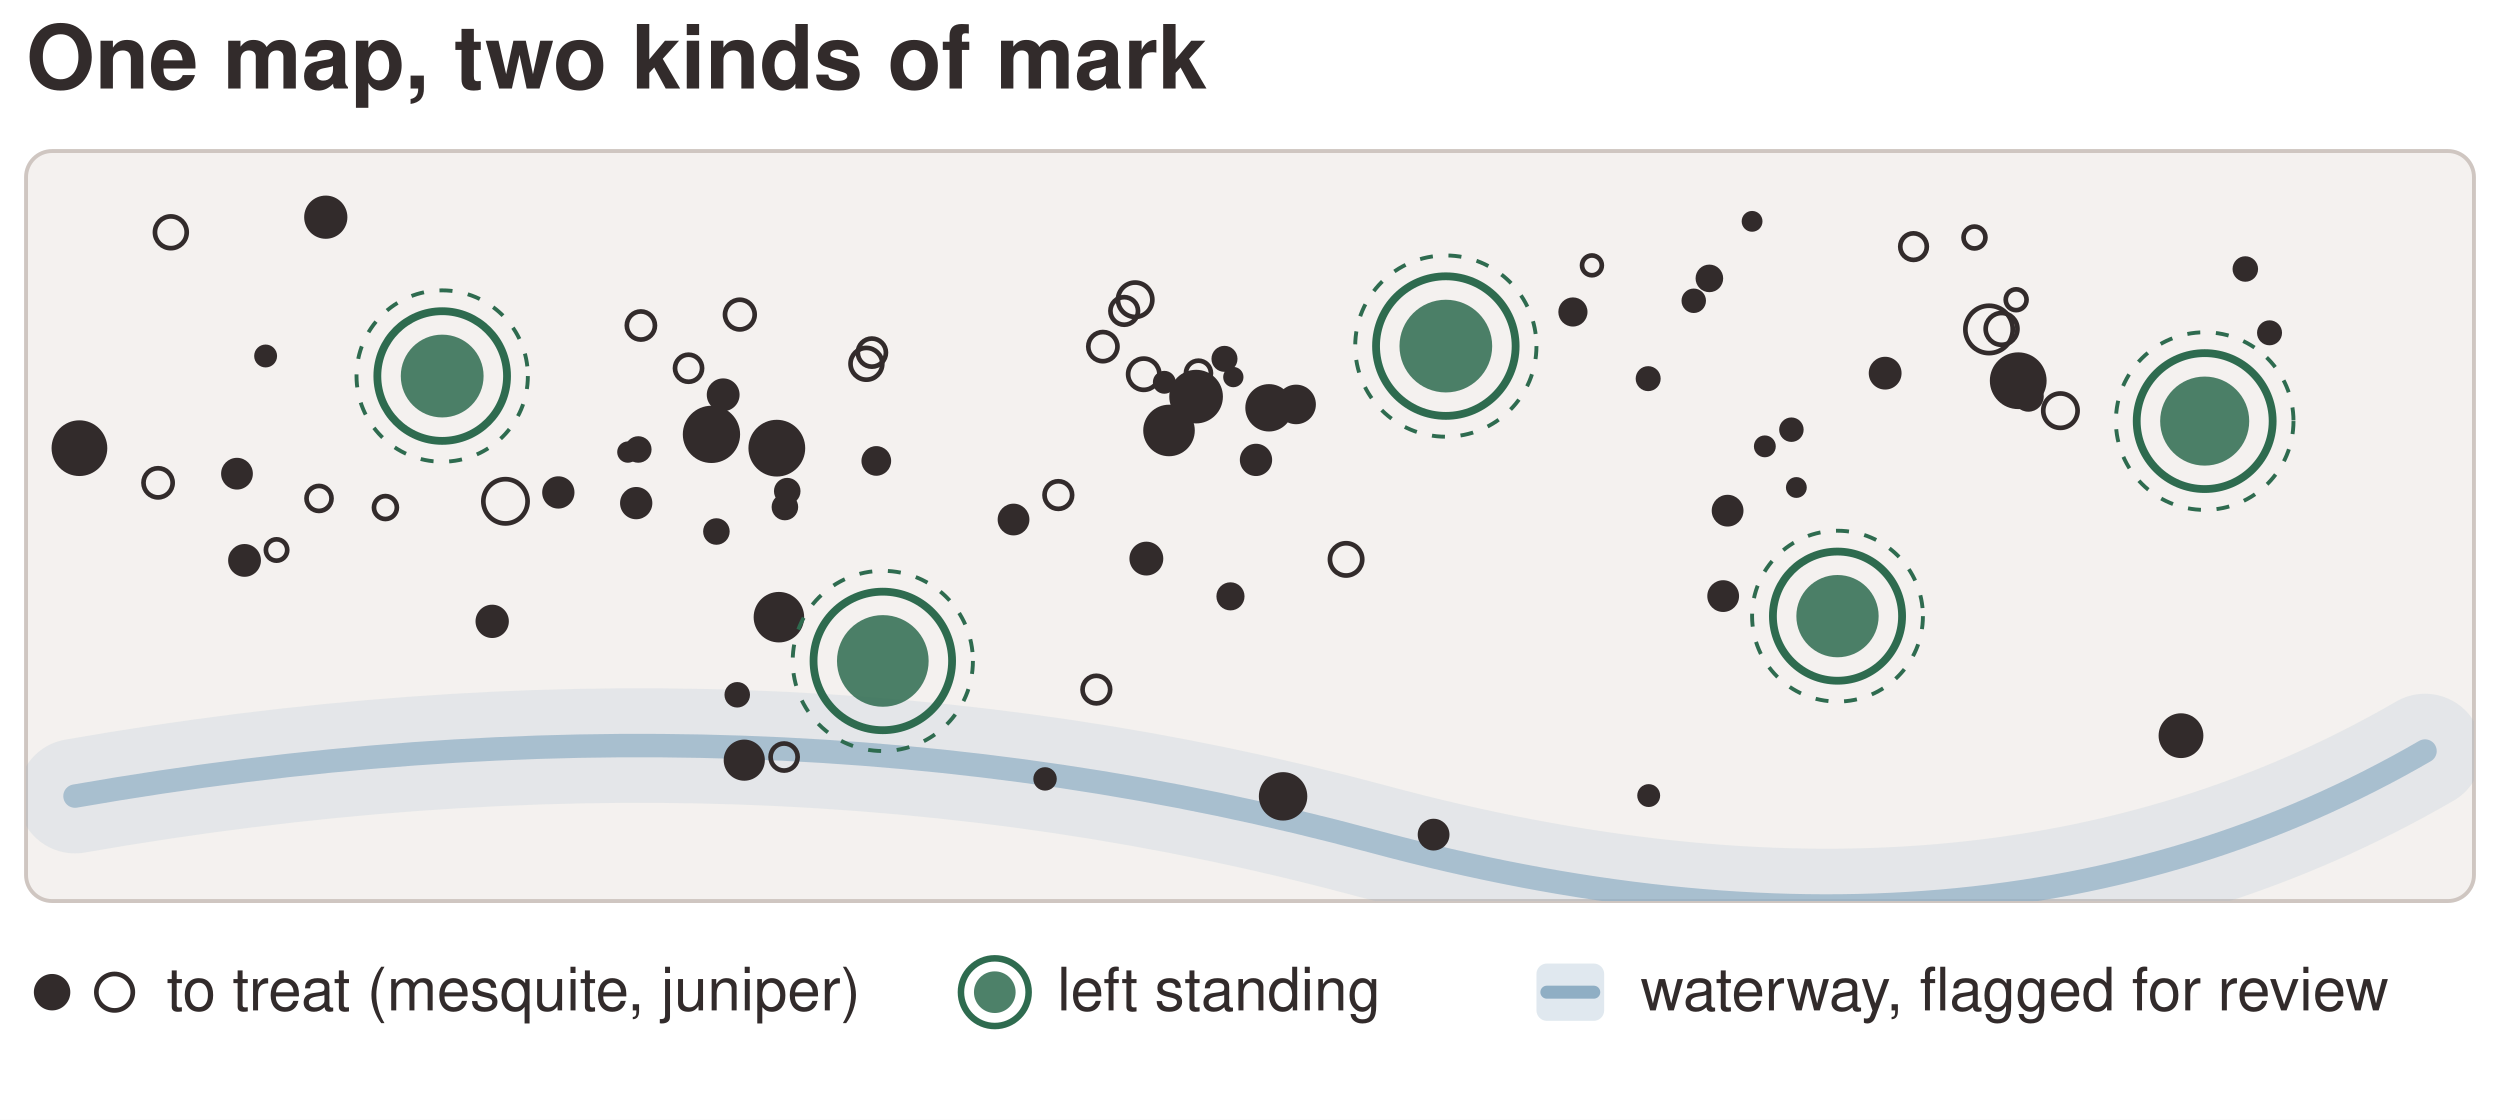
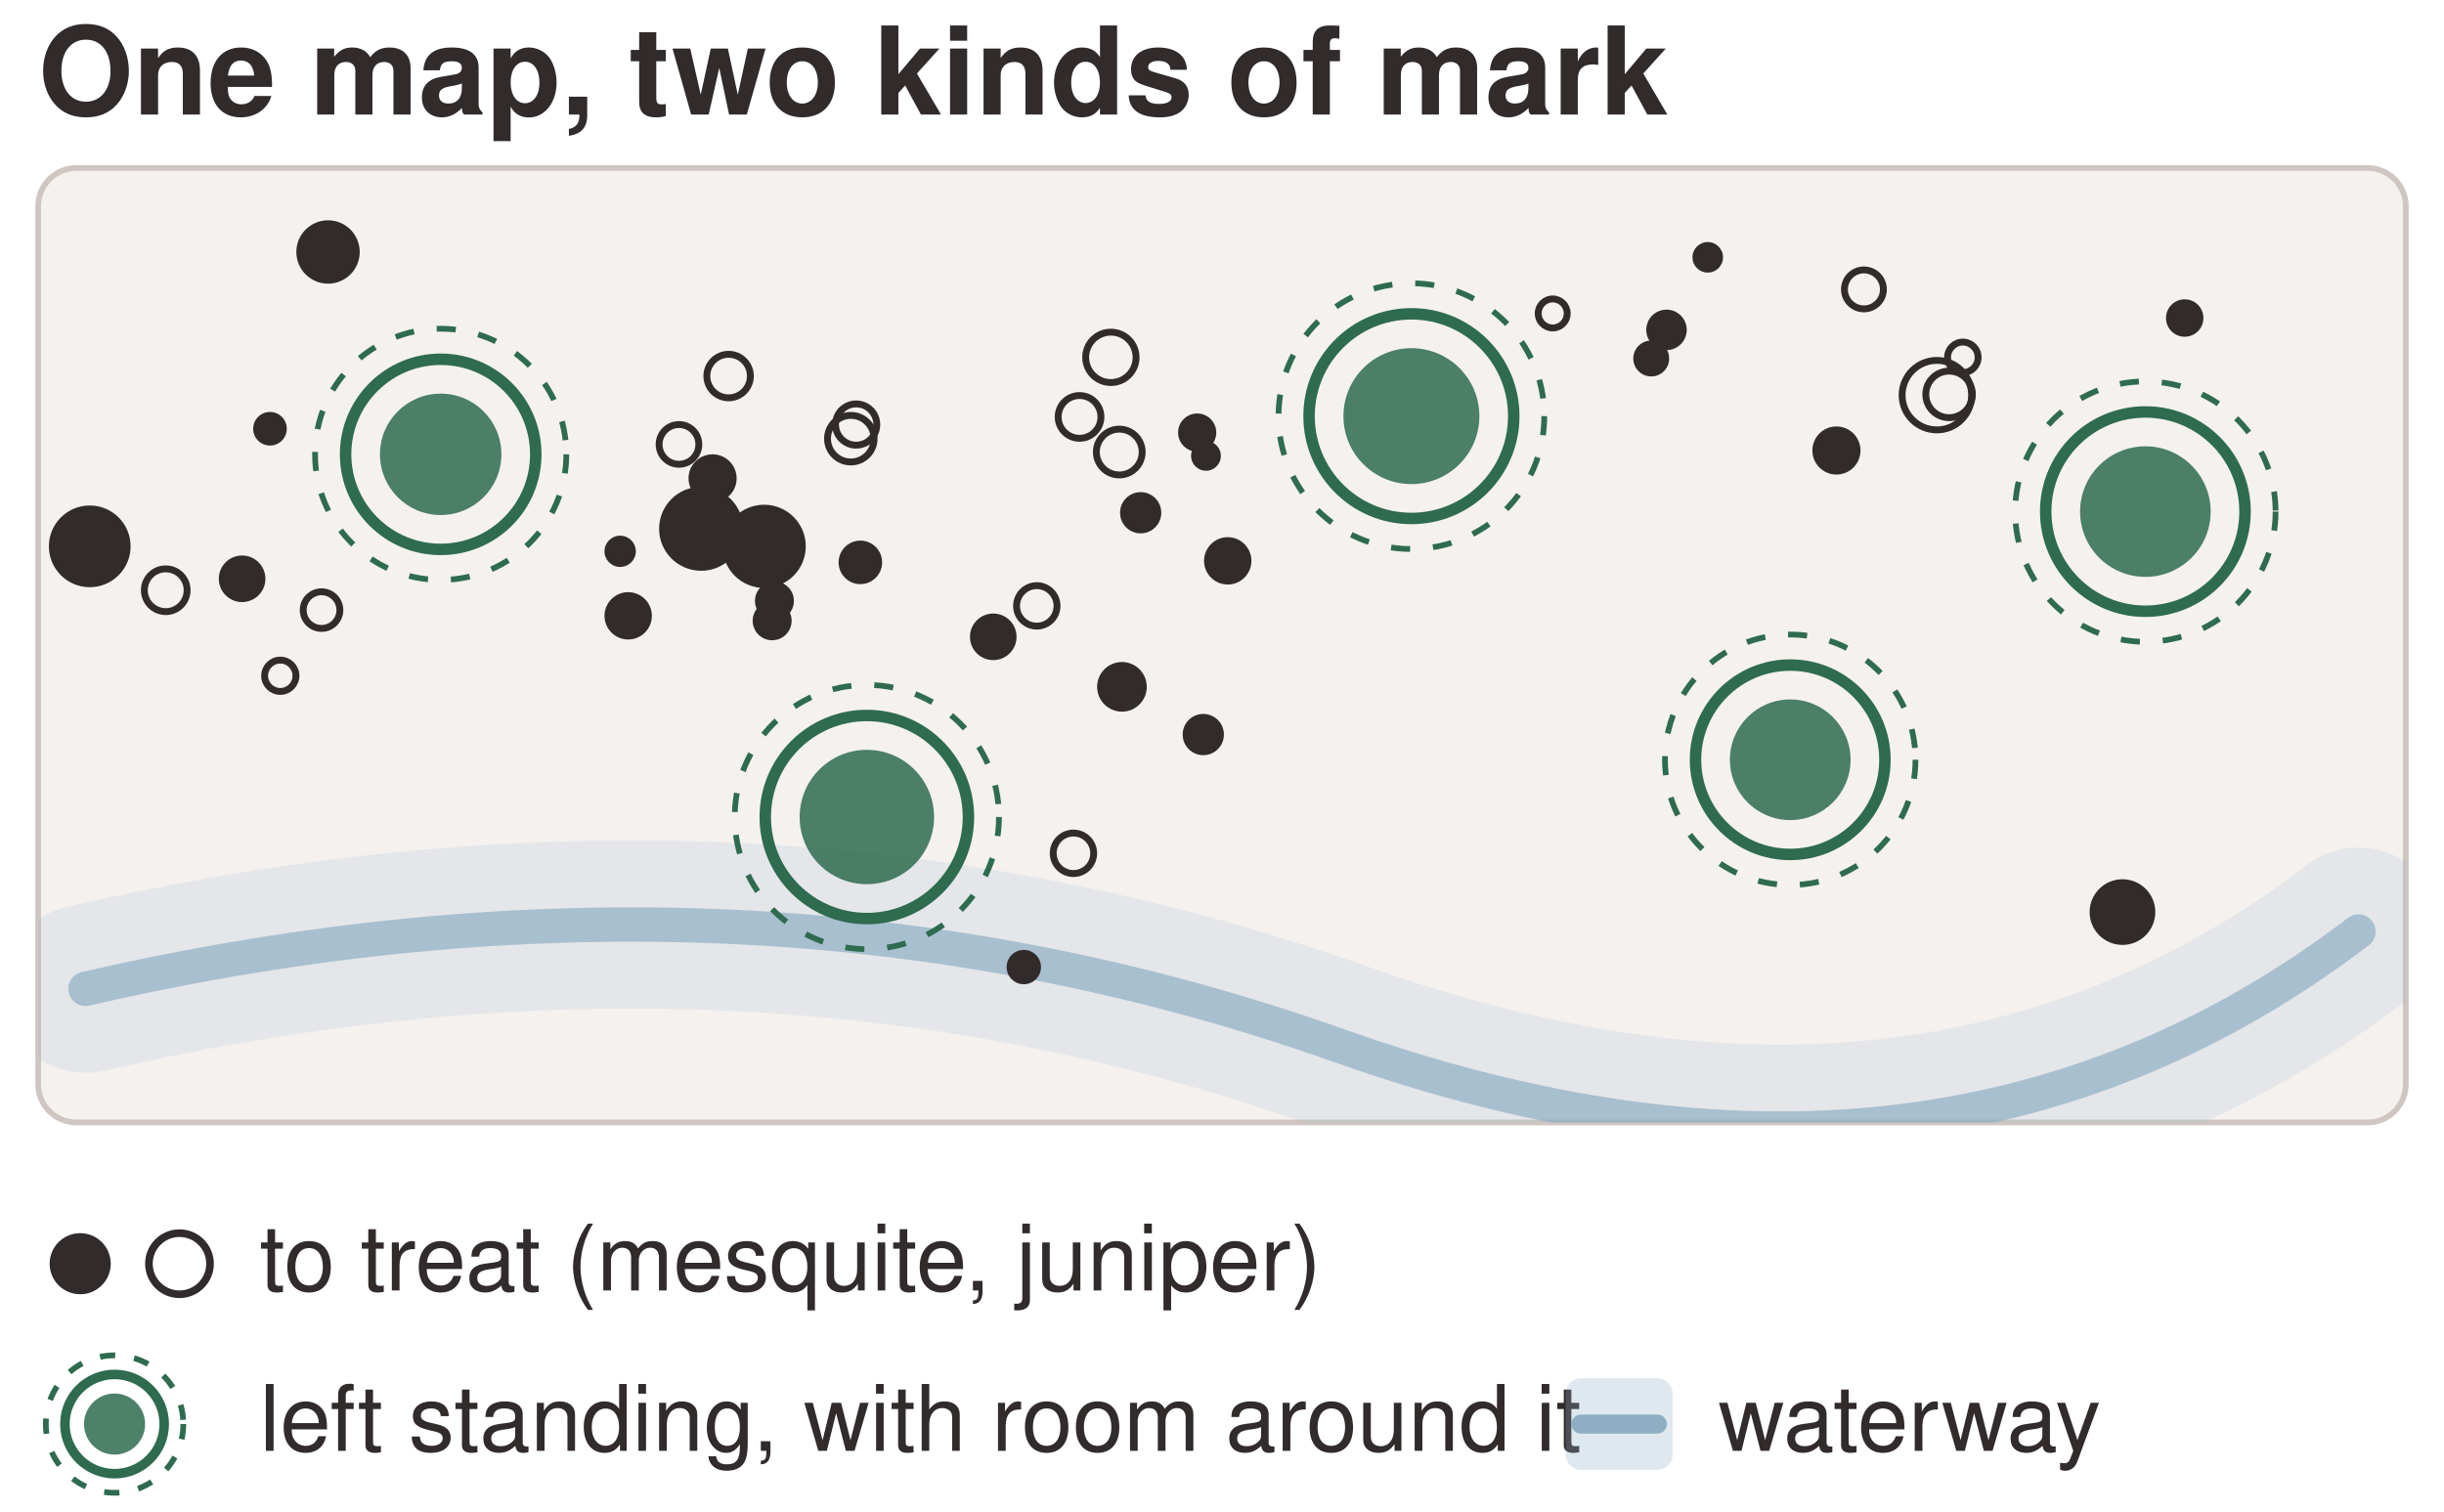
- <svg xmlns="http://www.w3.org/2000/svg" viewBox="0 0 960 430" width="960" height="430" role="img" aria-labelledby="ttsTitle ttsDesc" font-family="system-ui, -apple-system, 'Segoe UI', Helvetica, Arial, sans-serif">
-   <rect width="960" height="430" fill="#FFFFFF" />
-   <text x="10" y="34" font-size="34" font-weight="600" fill="#322B2B">One map, two kinds of mark</text>
-   <rect x="10" y="58" width="940" height="288" rx="10" fill="#F4F1EF" stroke="#CFC6C1" stroke-width="1.5" />
+ <svg xmlns="http://www.w3.org/2000/svg" viewBox="0 0 640 396" width="960" height="594" role="img" aria-labelledby="ttsTitle ttsDesc" font-family="system-ui, -apple-system, 'Segoe UI', Helvetica, Arial, sans-serif">
+   <rect width="640" height="396" fill="#FFFFFF" />
+   <text x="10" y="30" font-size="32" font-weight="600" fill="#322B2B">One map, two kinds of mark</text>
+   <rect x="10" y="44" width="620" height="250" rx="10" fill="#F4F1EF" stroke="#CFC6C1" stroke-width="1.5" />
  <g clip-path="url(#patch)">
-     <path d="M 28.8 305.7 Q 292 259.6 527 323 T 931.2 288.4" fill="none" stroke="#8FAEC4" stroke-width="44" stroke-linecap="round" opacity="0.16" stroke-dasharray="1 0" />
-     <path d="M 28.8 305.7 Q 292 259.6 527 323 T 931.2 288.4" fill="none" stroke="#8FAEC4" stroke-width="9" stroke-linecap="round" opacity="0.7" />
-     <circle cx="122.5" cy="191.4" r="4.8" fill="none" stroke="#322B2B" stroke-width="1.8" />
-     <circle cx="299.1" cy="237" r="9.7" fill="#322B2B" />
-     <circle cx="774.2" cy="115.1" r="4" fill="none" stroke="#322B2B" stroke-width="1.8" />
-     <circle cx="837.5" cy="282.5" r="8.6" fill="#322B2B" />
-     <circle cx="401.3" cy="299.1" r="4.5" fill="#322B2B" />
-     <circle cx="423.5" cy="133.1" r="5.6" fill="none" stroke="#322B2B" stroke-width="1.8" />
-     <circle cx="473.6" cy="144.8" r="3.9" fill="#322B2B" />
-     <circle cx="791.2" cy="157.7" r="6.6" fill="none" stroke="#322B2B" stroke-width="1.8" />
-     <circle cx="778.9" cy="152.2" r="5.9" fill="#322B2B" />
-     <circle cx="862.2" cy="103.3" r="4.9" fill="#322B2B" />
-     <circle cx="102" cy="136.7" r="4.4" fill="#322B2B" />
-     <circle cx="775" cy="146.2" r="10.9" fill="#322B2B" />
-     <circle cx="273.2" cy="166.8" r="11" fill="#322B2B" />
-     <circle cx="334.8" cy="135.4" r="5.4" fill="none" stroke="#322B2B" stroke-width="1.8" />
-     <circle cx="277.7" cy="151.6" r="6.3" fill="#322B2B" />
-     <circle cx="298.3" cy="172.1" r="10.9" fill="#322B2B" />
-     <circle cx="734.8" cy="94.7" r="5.1" fill="none" stroke="#322B2B" stroke-width="1.8" />
-     <circle cx="284.1" cy="120.8" r="5.7" fill="none" stroke="#322B2B" stroke-width="1.8" />
-     <circle cx="125.1" cy="83.4" r="8.3" fill="#322B2B" />
-     <circle cx="656.4" cy="106.9" r="5.3" fill="#322B2B" />
-     <circle cx="30.5" cy="172.1" r="10.7" fill="#322B2B" />
-     <circle cx="440.2" cy="214.5" r="6.5" fill="#322B2B" />
-     <circle cx="106.2" cy="211.2" r="4.1" fill="none" stroke="#322B2B" stroke-width="1.8" />
-     <circle cx="763.8" cy="126.5" r="9.1" fill="none" stroke="#322B2B" stroke-width="1.8" />
-     <circle cx="470.2" cy="137.8" r="5" fill="#322B2B" />
-     <circle cx="283.1" cy="266.8" r="4.9" fill="#322B2B" />
-     <circle cx="301.4" cy="194.7" r="5.1" fill="#322B2B" />
-     <circle cx="472.5" cy="229" r="5.4" fill="#322B2B" />
-     <circle cx="723.9" cy="143.3" r="6.3" fill="#322B2B" />
-     <circle cx="406.4" cy="190.1" r="5.3" fill="none" stroke="#322B2B" stroke-width="1.8" />
-     <circle cx="871.5" cy="127.8" r="4.8" fill="#322B2B" />
-     <circle cx="336.5" cy="177" r="5.7" fill="#322B2B" />
-     <circle cx="302.3" cy="188.6" r="5.1" fill="#322B2B" />
-     <circle cx="435.9" cy="115.1" r="6.6" fill="none" stroke="#322B2B" stroke-width="1.8" />
-     <circle cx="241.1" cy="173.6" r="4.1" fill="#322B2B" />
-     <circle cx="672.8" cy="85" r="4" fill="#322B2B" />
-     <circle cx="487.3" cy="156.6" r="9.1" fill="#322B2B" />
-     <circle cx="264.4" cy="141.4" r="5.2" fill="none" stroke="#322B2B" stroke-width="1.8" />
-     <circle cx="768.6" cy="126.3" r="6.1" fill="none" stroke="#322B2B" stroke-width="1.8" />
-     <circle cx="482.3" cy="176.6" r="6.2" fill="#322B2B" />
-     <circle cx="604" cy="119.8" r="5.6" fill="#322B2B" />
-     <circle cx="244.3" cy="193.2" r="6.2" fill="#322B2B" />
-     <circle cx="60.7" cy="185.4" r="5.6" fill="none" stroke="#322B2B" stroke-width="1.8" />
-     <circle cx="611.3" cy="101.9" r="3.8" fill="none" stroke="#322B2B" stroke-width="1.8" />
-     <circle cx="650.4" cy="115.5" r="4.7" fill="#322B2B" />
-     <circle cx="421" cy="264.8" r="5.3" fill="none" stroke="#322B2B" stroke-width="1.8" />
-     <circle cx="332.7" cy="139.7" r="6.1" fill="none" stroke="#322B2B" stroke-width="1.8" />
-     <circle cx="91" cy="181.9" r="6.1" fill="#322B2B" />
-     <circle cx="447.7" cy="162.1" r="5.4" fill="#322B2B" />
-     <circle cx="389.2" cy="199.5" r="6.1" fill="#322B2B" />
-     <circle cx="439.2" cy="143.7" r="6" fill="none" stroke="#322B2B" stroke-width="1.8" />
-     <circle cx="275.1" cy="204.1" r="5.1" fill="#322B2B" />
-     <circle cx="431.7" cy="119.4" r="5.3" fill="none" stroke="#322B2B" stroke-width="1.8" />
-     <circle cx="687.9" cy="165" r="4.7" fill="#322B2B" />
-     <circle cx="677.7" cy="171.4" r="4.2" fill="#322B2B" />
-     <circle cx="246.1" cy="125" r="5.4" fill="none" stroke="#322B2B" stroke-width="1.8" />
-     <circle cx="689.8" cy="187.2" r="4" fill="#322B2B" />
-     <circle cx="758.2" cy="91.2" r="4.2" fill="none" stroke="#322B2B" stroke-width="1.8" />
-     <circle cx="448.9" cy="165.3" r="9.9" fill="#322B2B" />
-     <circle cx="447.1" cy="146.8" r="4.4" fill="#322B2B" />
-     <circle cx="632.9" cy="145.4" r="4.8" fill="#322B2B" />
-     <circle cx="194.1" cy="192.5" r="8.5" fill="none" stroke="#322B2B" stroke-width="1.8" />
-     <circle cx="285.8" cy="291.9" r="7.9" fill="#322B2B" />
-     <circle cx="214.4" cy="189.1" r="6.2" fill="#322B2B" />
-     <circle cx="550.5" cy="320.5" r="6.1" fill="#322B2B" />
-     <circle cx="459.3" cy="152.3" r="10.3" fill="#322B2B" />
-     <circle cx="301.1" cy="290.7" r="5.2" fill="none" stroke="#322B2B" stroke-width="1.8" />
-     <circle cx="497.7" cy="155.3" r="7.6" fill="#322B2B" />
-     <circle cx="245.1" cy="172.6" r="5.1" fill="#322B2B" />
-     <circle cx="148" cy="194.9" r="4.4" fill="none" stroke="#322B2B" stroke-width="1.8" />
-     <circle cx="661.7" cy="228.9" r="6.1" fill="#322B2B" />
-     <circle cx="65.6" cy="89.2" r="6.1" fill="none" stroke="#322B2B" stroke-width="1.8" />
-     <circle cx="93.9" cy="215.2" r="6.3" fill="#322B2B" />
-     <circle cx="492.7" cy="305.8" r="9.3" fill="#322B2B" />
-     <circle cx="189" cy="238.6" r="6.4" fill="#322B2B" />
-     <circle cx="663.4" cy="196.1" r="6.1" fill="#322B2B" />
-     <circle cx="633.1" cy="305.5" r="4.4" fill="#322B2B" />
-     <circle cx="516.9" cy="214.8" r="6.2" fill="none" stroke="#322B2B" stroke-width="1.8" />
-     <circle cx="460.2" cy="143.3" r="4.8" fill="none" stroke="#322B2B" stroke-width="1.8" />
+     <path d="M 22.4 259 Q 196 219 351 274 T 617.6 244" fill="none" stroke="#8FAEC4" stroke-width="44" stroke-linecap="round" opacity="0.16" stroke-dasharray="1 0" />
+     <path d="M 22.4 259 Q 196 219 351 274 T 617.6 244" fill="none" stroke="#8FAEC4" stroke-width="9" stroke-linecap="round" opacity="0.7" />
+     <circle cx="84.2" cy="159.8" r="4.8" fill="none" stroke="#322B2B" stroke-width="1.8" />
+     <circle cx="514" cy="93.6" r="4" fill="none" stroke="#322B2B" stroke-width="1.8" />
+     <circle cx="555.8" cy="238.9" r="8.6" fill="#322B2B" />
+     <circle cx="268.1" cy="253.3" r="4.5" fill="#322B2B" />
+     <circle cx="282.7" cy="109.2" r="5.6" fill="none" stroke="#322B2B" stroke-width="1.8" />
+     <circle cx="315.8" cy="119.4" r="3.9" fill="#322B2B" />
+     <circle cx="572.1" cy="83.3" r="4.9" fill="#322B2B" />
+     <circle cx="70.7" cy="112.3" r="4.4" fill="#322B2B" />
+     <circle cx="183.6" cy="138.5" r="11" fill="#322B2B" />
+     <circle cx="224.2" cy="111.2" r="5.4" fill="none" stroke="#322B2B" stroke-width="1.8" />
+     <circle cx="186.6" cy="125.3" r="6.3" fill="#322B2B" />
+     <circle cx="200.1" cy="143.1" r="10.9" fill="#322B2B" />
+     <circle cx="488.1" cy="75.8" r="5.1" fill="none" stroke="#322B2B" stroke-width="1.8" />
+     <circle cx="190.8" cy="98.5" r="5.7" fill="none" stroke="#322B2B" stroke-width="1.8" />
+     <circle cx="85.9" cy="66" r="8.3" fill="#322B2B" />
+     <circle cx="436.4" cy="86.4" r="5.3" fill="#322B2B" />
+     <circle cx="23.5" cy="143.1" r="10.7" fill="#322B2B" />
+     <circle cx="293.8" cy="179.9" r="6.5" fill="#322B2B" />
+     <circle cx="73.4" cy="177" r="4.1" fill="none" stroke="#322B2B" stroke-width="1.8" />
+     <circle cx="507.2" cy="103.5" r="9.1" fill="none" stroke="#322B2B" stroke-width="1.8" />
+     <circle cx="313.5" cy="113.3" r="5" fill="#322B2B" />
+     <circle cx="202.2" cy="162.6" r="5.1" fill="#322B2B" />
+     <circle cx="315.1" cy="192.4" r="5.4" fill="#322B2B" />
+     <circle cx="480.9" cy="118" r="6.3" fill="#322B2B" />
+     <circle cx="271.5" cy="158.7" r="5.3" fill="none" stroke="#322B2B" stroke-width="1.8" />
+     <circle cx="225.3" cy="147.3" r="5.7" fill="#322B2B" />
+     <circle cx="202.8" cy="157.4" r="5.1" fill="#322B2B" />
+     <circle cx="290.9" cy="93.6" r="6.6" fill="none" stroke="#322B2B" stroke-width="1.8" />
+     <circle cx="162.4" cy="144.4" r="4.1" fill="#322B2B" />
+     <circle cx="447.2" cy="67.4" r="4" fill="#322B2B" />
+     <circle cx="177.8" cy="116.4" r="5.2" fill="none" stroke="#322B2B" stroke-width="1.8" />
+     <circle cx="510.4" cy="103.3" r="6.1" fill="none" stroke="#322B2B" stroke-width="1.8" />
+     <circle cx="321.5" cy="146.9" r="6.2" fill="#322B2B" />
+     <circle cx="164.5" cy="161.3" r="6.2" fill="#322B2B" />
+     <circle cx="43.4" cy="154.6" r="5.6" fill="none" stroke="#322B2B" stroke-width="1.8" />
+     <circle cx="406.6" cy="82.1" r="3.8" fill="none" stroke="#322B2B" stroke-width="1.8" />
+     <circle cx="432.4" cy="93.9" r="4.7" fill="#322B2B" />
+     <circle cx="281.1" cy="223.5" r="5.3" fill="none" stroke="#322B2B" stroke-width="1.8" />
+     <circle cx="222.8" cy="114.9" r="6.1" fill="none" stroke="#322B2B" stroke-width="1.8" />
+     <circle cx="63.4" cy="151.6" r="6.1" fill="#322B2B" />
+     <circle cx="298.7" cy="134.3" r="5.4" fill="#322B2B" />
+     <circle cx="260.1" cy="166.8" r="6.1" fill="#322B2B" />
+     <circle cx="293.1" cy="118.4" r="6" fill="none" stroke="#322B2B" stroke-width="1.8" />
    <g>
-       <circle cx="169.8" cy="144.4" r="15.9" fill="#2E6B4F" opacity="0.85" />
-       <circle cx="169.8" cy="144.4" r="24.9" fill="none" stroke="#2E6B4F" stroke-width="3" />
-       <circle cx="169.8" cy="144.4" r="32.9" fill="none" stroke="#2E6B4F" stroke-width="1.5" stroke-dasharray="5 6" />
+       <circle cx="115.4" cy="119" r="15.9" fill="#2E6B4F" opacity="0.85" />
+       <circle cx="115.4" cy="119" r="24.9" fill="none" stroke="#2E6B4F" stroke-width="3" />
+       <circle cx="115.4" cy="119" r="32.9" fill="none" stroke="#2E6B4F" stroke-width="1.5" stroke-dasharray="5 6" />
    </g>
    <g>
-       <circle cx="339" cy="253.8" r="17.6" fill="#2E6B4F" opacity="0.85" />
-       <circle cx="339" cy="253.8" r="26.6" fill="none" stroke="#2E6B4F" stroke-width="3" />
-       <circle cx="339" cy="253.8" r="34.6" fill="none" stroke="#2E6B4F" stroke-width="1.5" stroke-dasharray="5 6" />
+       <circle cx="227" cy="214" r="17.6" fill="#2E6B4F" opacity="0.85" />
+       <circle cx="227" cy="214" r="26.6" fill="none" stroke="#2E6B4F" stroke-width="3" />
+       <circle cx="227" cy="214" r="34.6" fill="none" stroke="#2E6B4F" stroke-width="1.5" stroke-dasharray="5 6" />
    </g>
    <g>
-       <circle cx="555.2" cy="132.9" r="17.8" fill="#2E6B4F" opacity="0.85" />
-       <circle cx="555.2" cy="132.9" r="26.8" fill="none" stroke="#2E6B4F" stroke-width="3" />
-       <circle cx="555.2" cy="132.9" r="34.8" fill="none" stroke="#2E6B4F" stroke-width="1.5" stroke-dasharray="5 6" />
+       <circle cx="369.6" cy="109" r="17.8" fill="#2E6B4F" opacity="0.85" />
+       <circle cx="369.6" cy="109" r="26.8" fill="none" stroke="#2E6B4F" stroke-width="3" />
+       <circle cx="369.6" cy="109" r="34.8" fill="none" stroke="#2E6B4F" stroke-width="1.5" stroke-dasharray="5 6" />
    </g>
    <g>
-       <circle cx="705.6" cy="236.6" r="15.8" fill="#2E6B4F" opacity="0.85" />
-       <circle cx="705.6" cy="236.6" r="24.8" fill="none" stroke="#2E6B4F" stroke-width="3" />
-       <circle cx="705.6" cy="236.6" r="32.8" fill="none" stroke="#2E6B4F" stroke-width="1.5" stroke-dasharray="5 6" />
+       <circle cx="468.8" cy="199" r="15.8" fill="#2E6B4F" opacity="0.85" />
+       <circle cx="468.8" cy="199" r="24.8" fill="none" stroke="#2E6B4F" stroke-width="3" />
+       <circle cx="468.8" cy="199" r="32.8" fill="none" stroke="#2E6B4F" stroke-width="1.5" stroke-dasharray="5 6" />
    </g>
    <g>
-       <circle cx="846.6" cy="161.7" r="17.1" fill="#2E6B4F" opacity="0.85" />
-       <circle cx="846.6" cy="161.7" r="26.1" fill="none" stroke="#2E6B4F" stroke-width="3" />
-       <circle cx="846.6" cy="161.7" r="34.1" fill="none" stroke="#2E6B4F" stroke-width="1.5" stroke-dasharray="5 6" />
+       <circle cx="561.8" cy="134" r="17.1" fill="#2E6B4F" opacity="0.85" />
+       <circle cx="561.8" cy="134" r="26.1" fill="none" stroke="#2E6B4F" stroke-width="3" />
+       <circle cx="561.8" cy="134" r="34.1" fill="none" stroke="#2E6B4F" stroke-width="1.5" stroke-dasharray="5 6" />
    </g>
  </g>
  <defs>
    <clipPath id="patch">
-       <rect x="10" y="58" width="940" height="288" rx="10" />
+       <rect x="10" y="44" width="620" height="250" rx="10" />
    </clipPath>
  </defs>
-   <g transform="translate(10 388)" font-size="23" fill="#322B2B">
-     <circle cx="10" cy="-7" r="7" fill="#322B2B" />
-     <circle cx="34" cy="-7" r="7" fill="none" stroke="#322B2B" stroke-width="1.8" />
-     <text x="54" y="0">to treat (mesquite, juniper)</text>
-     <g transform="translate(360 0)">
-       <circle cx="12" cy="-7" r="8" fill="#2E6B4F" opacity="0.85" />
-       <circle cx="12" cy="-7" r="13" fill="none" stroke="#2E6B4F" stroke-width="2.5" />
-       <text x="36" y="0">left standing</text>
+   <g transform="translate(10 338)" font-size="24" fill="#322B2B">
+     <circle cx="11" cy="-7" r="8" fill="#322B2B" />
+     <circle cx="37" cy="-7" r="8" fill="none" stroke="#322B2B" stroke-width="2" />
+     <text x="58" y="0">to treat (mesquite, juniper)</text>
+     <g transform="translate(0 42)">
+       <circle cx="20" cy="-7" r="8" fill="#2E6B4F" opacity="0.85" />
+       <circle cx="20" cy="-7" r="13" fill="none" stroke="#2E6B4F" stroke-width="2.5" />
+       <circle cx="20" cy="-7" r="18" fill="none" stroke="#2E6B4F" stroke-width="1.5" stroke-dasharray="4 5" />
+       <text x="58" y="0">left standing, with room around it</text>
    </g>
-     <g transform="translate(580 0)">
-       <rect x="0" y="-18" width="26" height="22" rx="4" fill="#8FAEC4" opacity="0.28" />
-       <line x1="4" y1="-7" x2="22" y2="-7" stroke="#8FAEC4" stroke-width="5" stroke-linecap="round" />
-       <text x="40" y="0">waterway, flagged for review</text>
+     <g transform="translate(400 42)">
+       <rect x="0" y="-19" width="28" height="24" rx="4" fill="#8FAEC4" opacity="0.28" />
+       <line x1="4" y1="-7" x2="24" y2="-7" stroke="#8FAEC4" stroke-width="5" stroke-linecap="round" />
+       <text x="40" y="0">waterway</text>
    </g>
  </g>
</svg>
